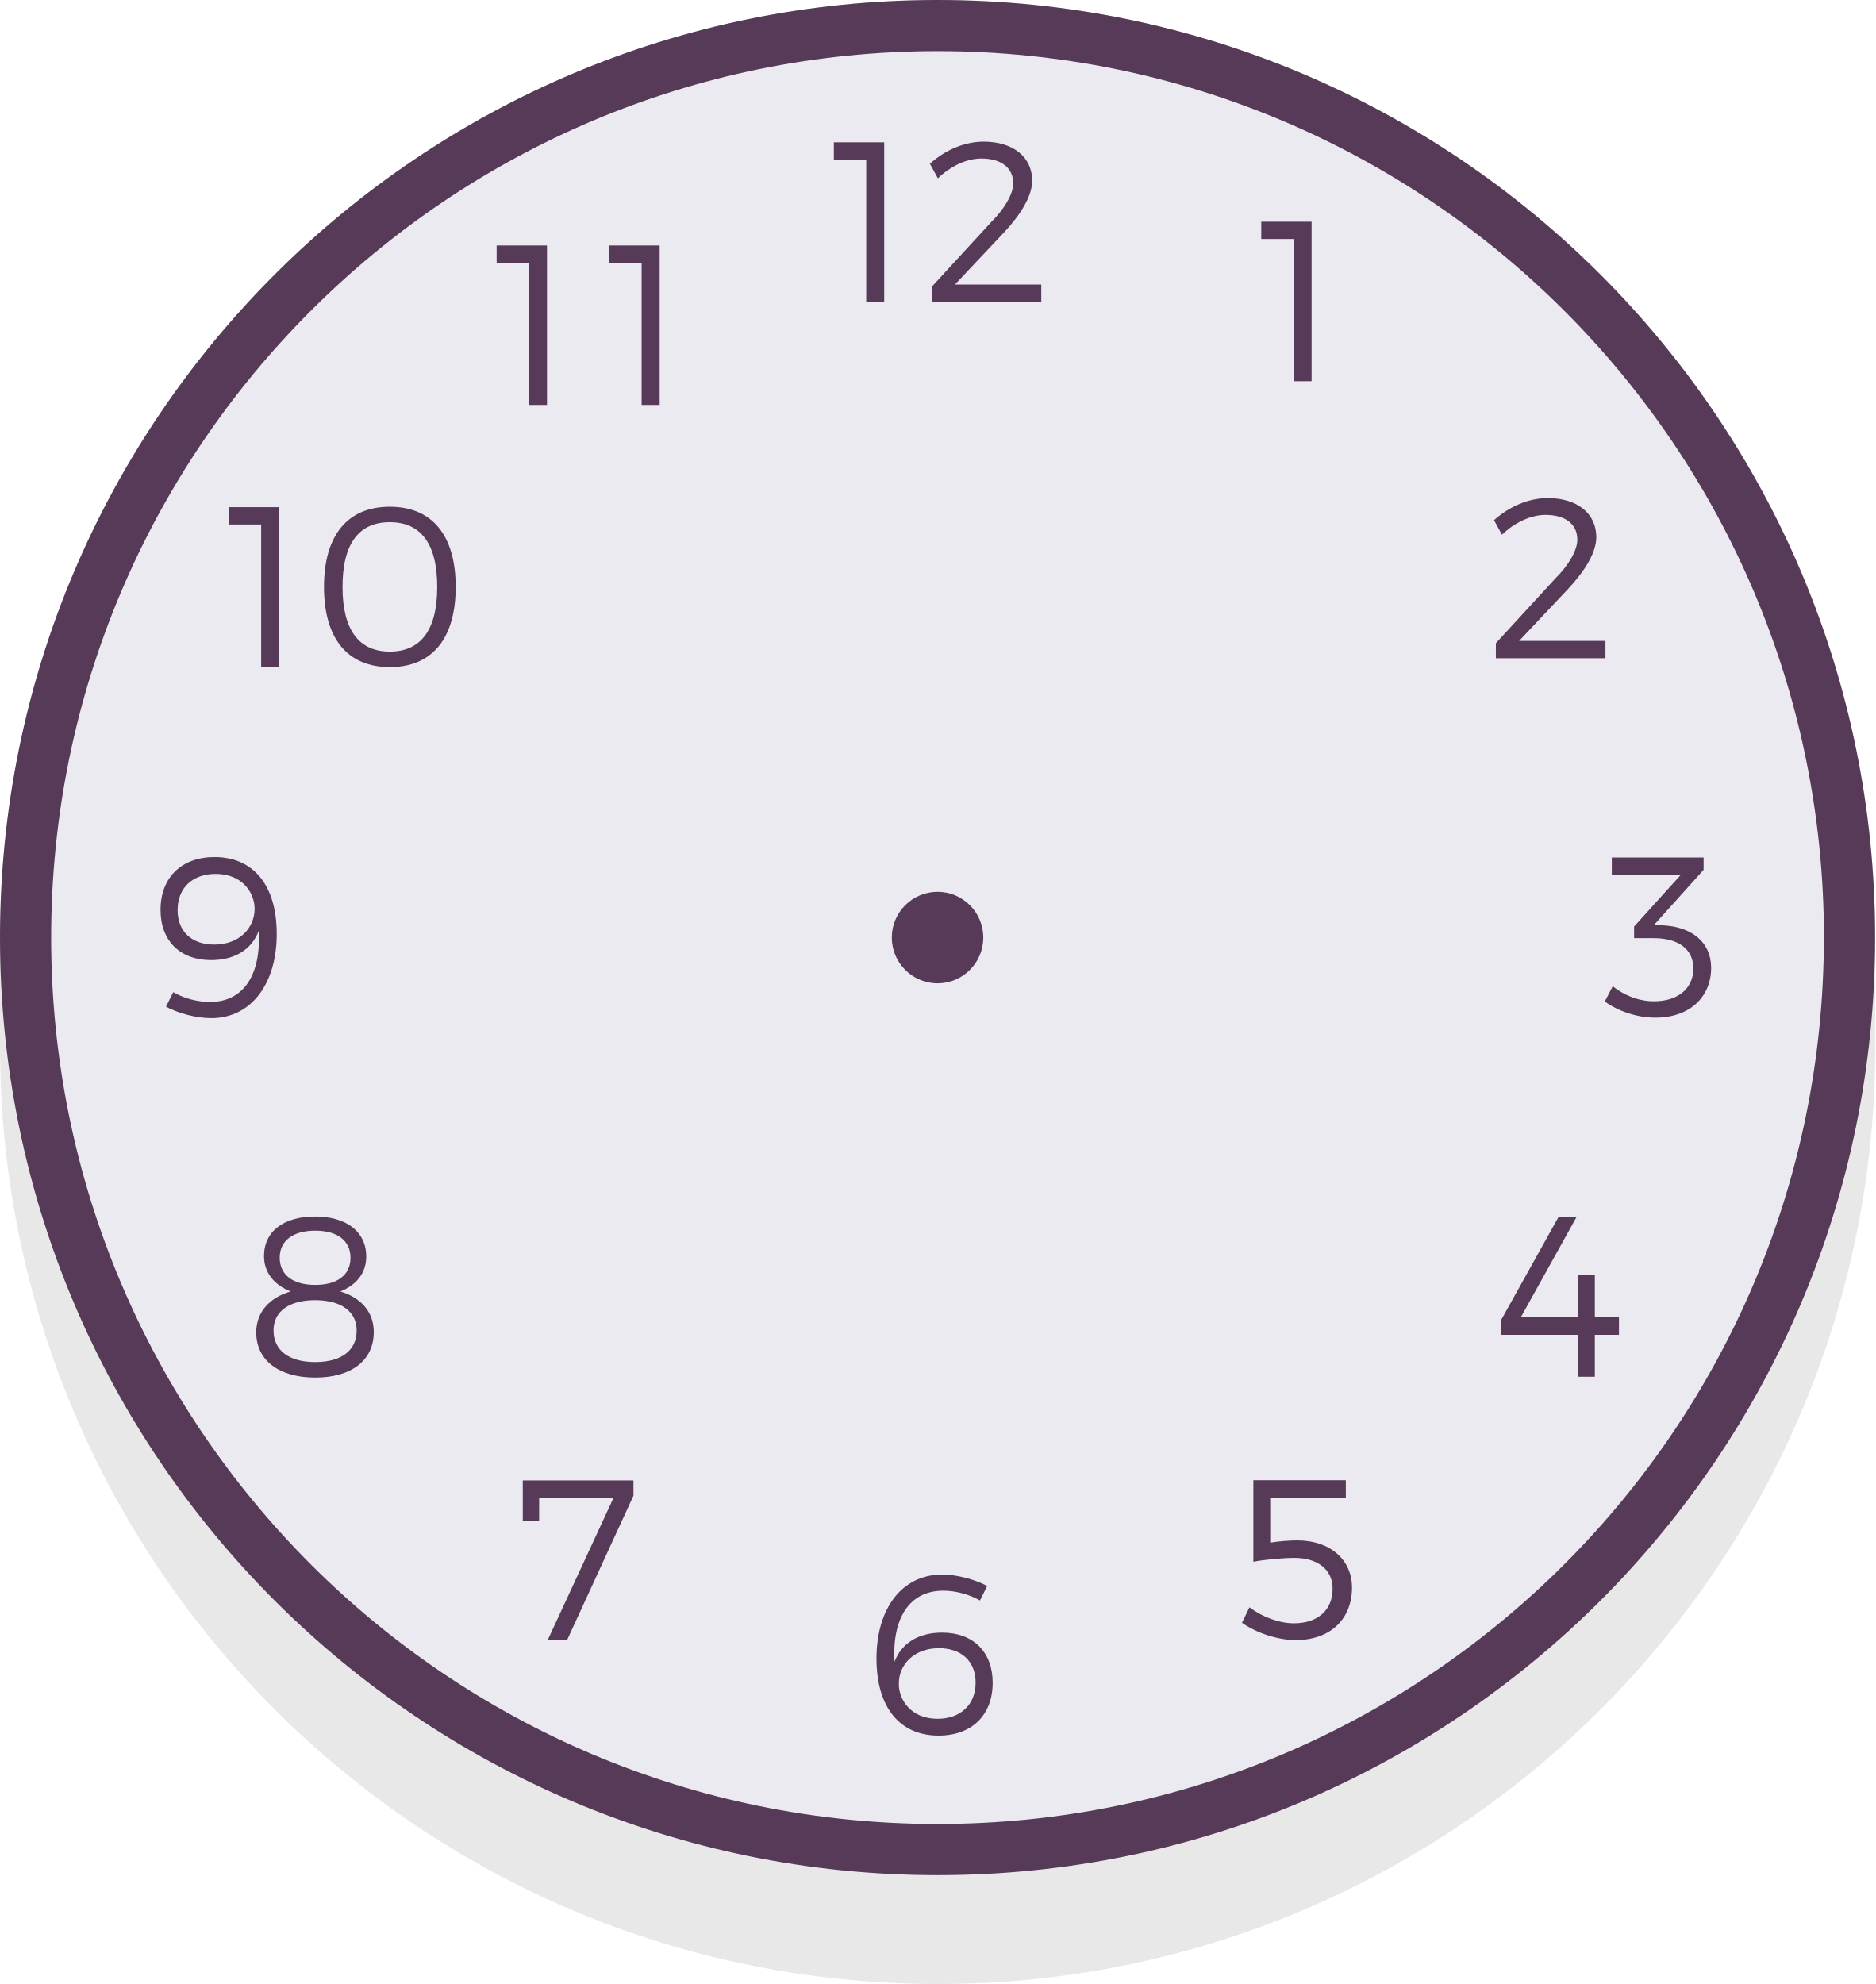
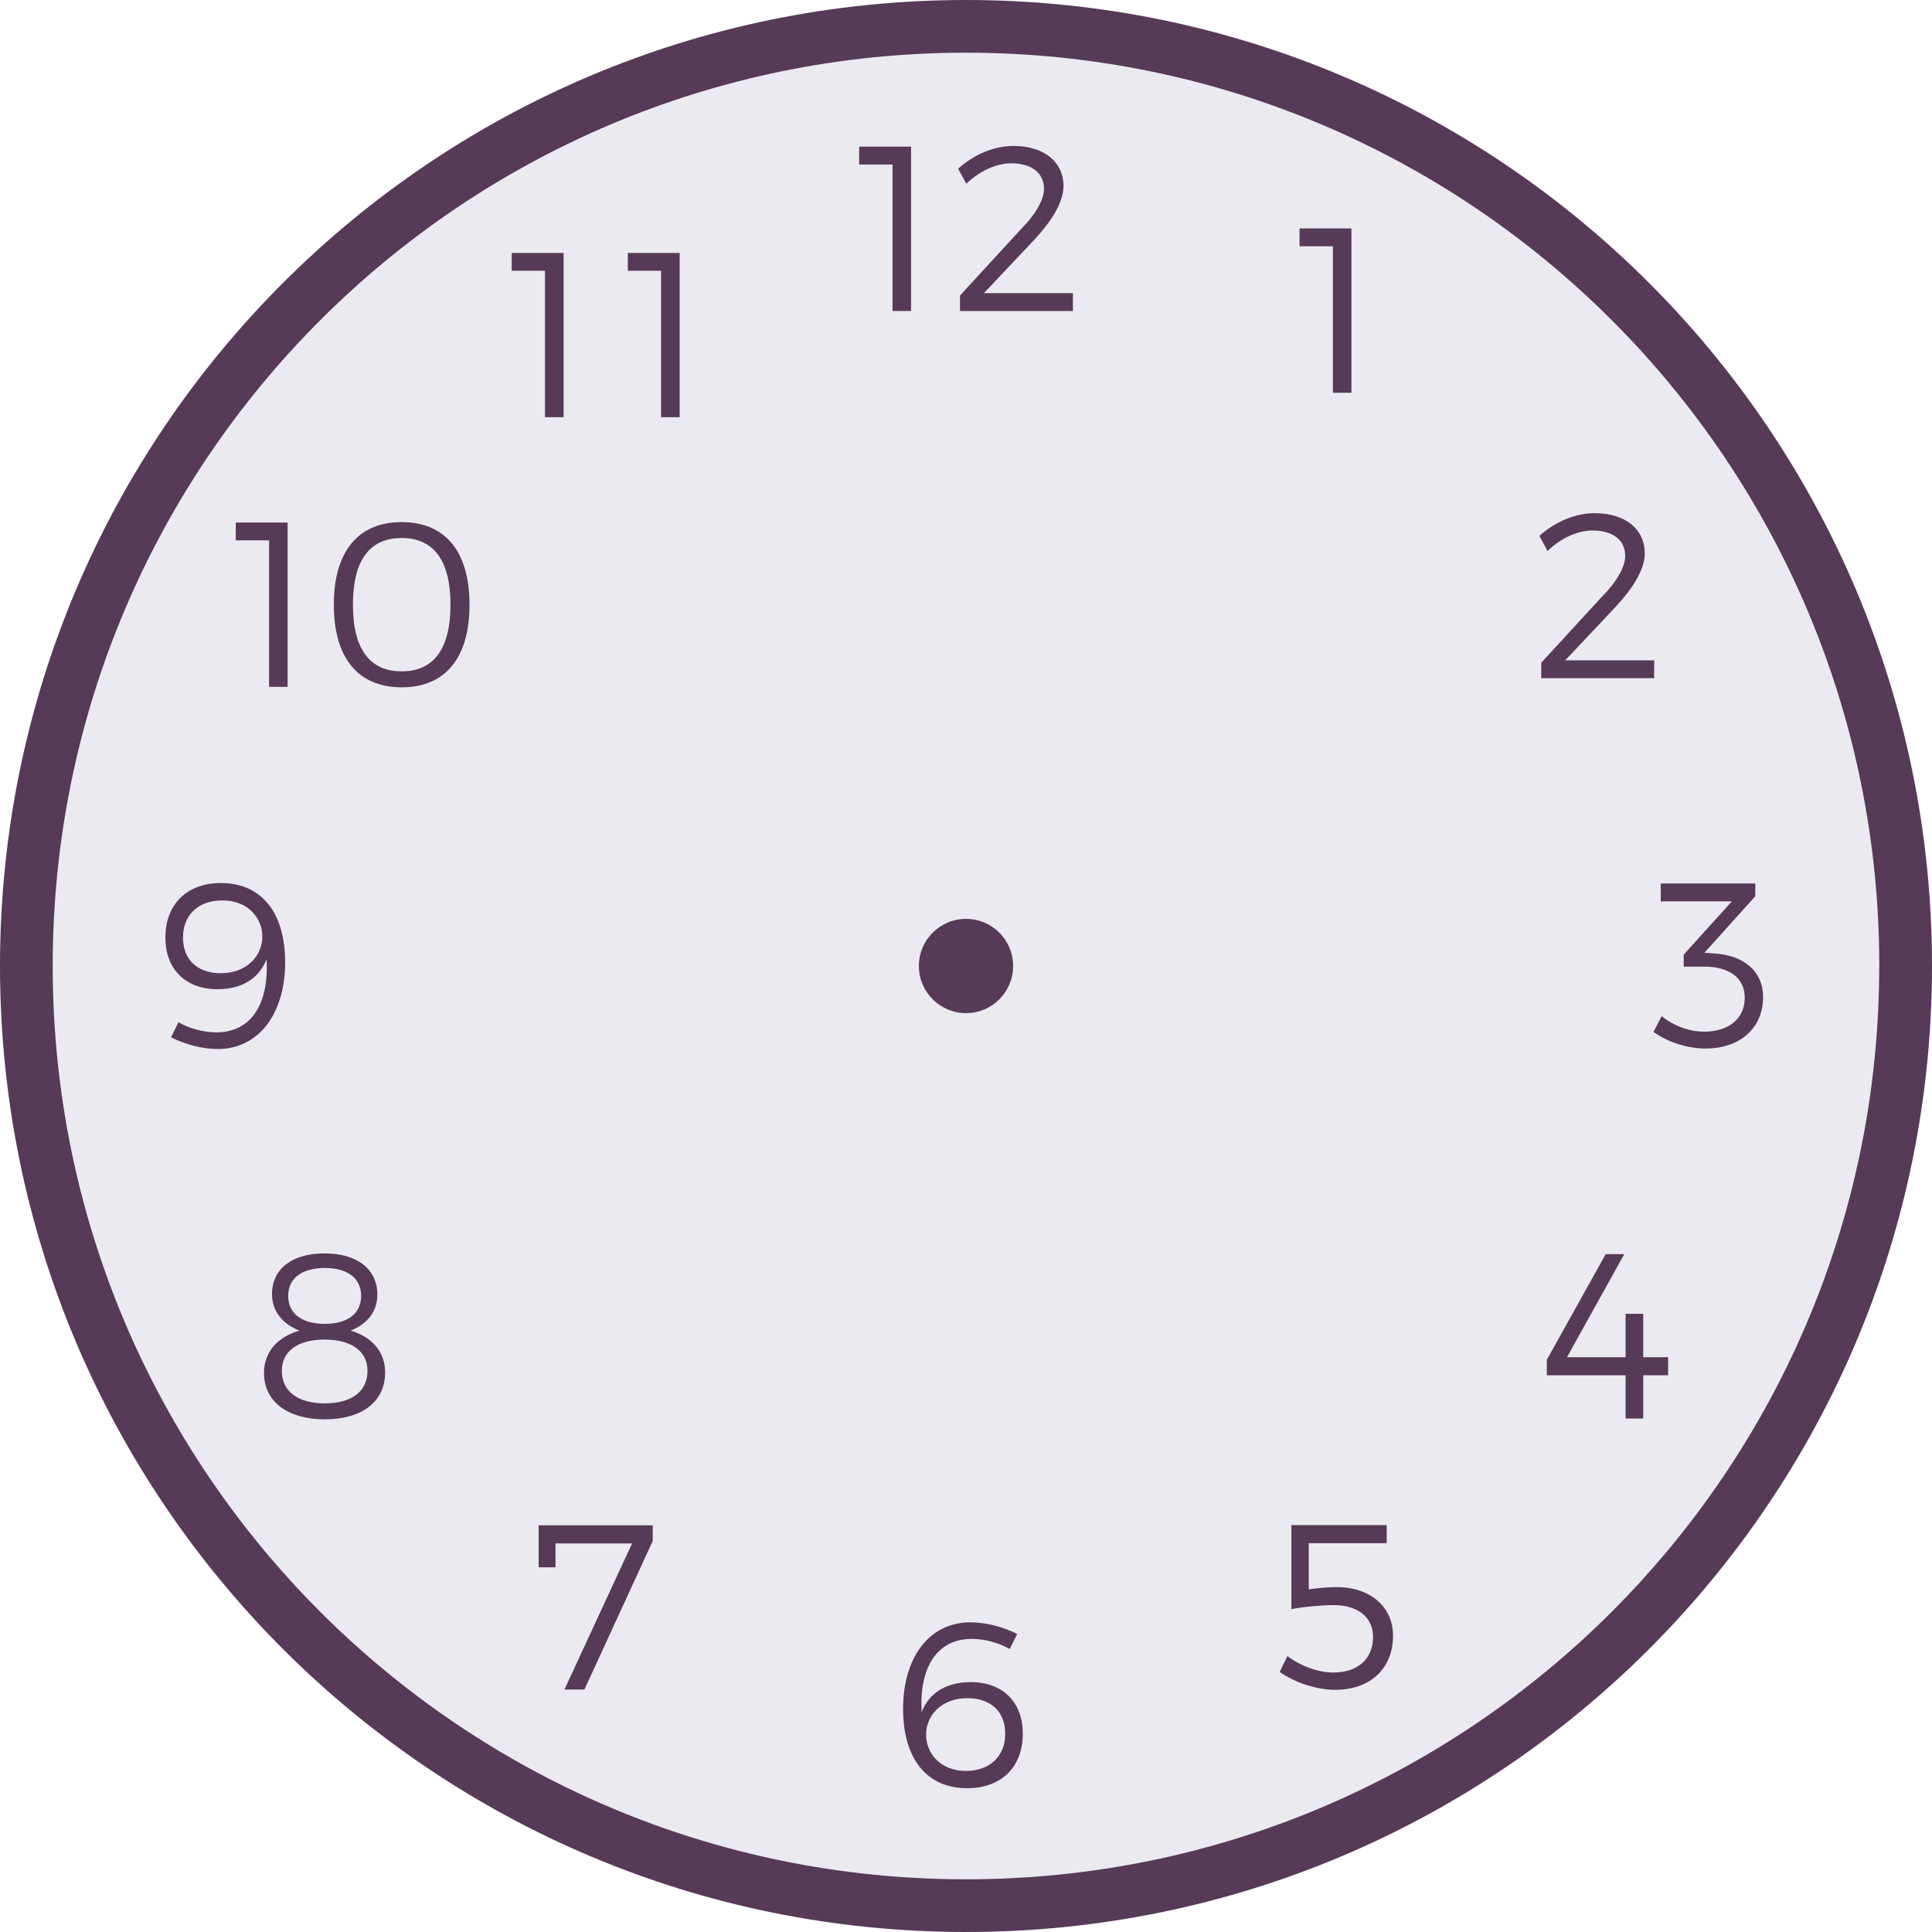
- <svg xmlns="http://www.w3.org/2000/svg" id="Layer_2" data-name="Layer 2" viewBox="0 0 303.57 321.17">
+ <svg xmlns="http://www.w3.org/2000/svg" id="Layer_2" data-name="Layer 2" viewBox="0 0 303.55 303.55">
  <defs>
    <style>
      .cls-1 {
-         fill: #666;
-         opacity: .15;
+         fill: #ebeaf0;
      }

      .cls-2 {
-         fill: #ebeaf0;
-       }
- 
-       .cls-3 {
        fill: #563a57;
      }
    </style>
  </defs>
  <g id="Layer_1-2" data-name="Layer 1">
    <g>
-       <path class="cls-1" d="M151.79,321.17C67.96,321.17,0,253.22,0,169.38v-17.59C0,67.96,67.96,0,151.79,0s151.79,67.96,151.79,151.79v17.59c0,83.84-67.96,151.79-151.79,151.79" />
-       <path class="cls-3" d="M303.55,151.77C303.55,67.95,235.6,0,151.78,0S0,67.95,0,151.77s67.96,151.78,151.78,151.78,151.77-67.95,151.77-151.78h0Z" />
-       <path class="cls-2" d="M295.27,151.77c0-79.25-64.25-143.49-143.49-143.49S8.28,72.53,8.28,151.77s64.24,143.5,143.49,143.5,143.49-64.25,143.49-143.5h0Z" />
-       <path class="cls-3" d="M159.18,151.77c0-4.08-3.31-7.4-7.4-7.4s-7.41,3.32-7.41,7.4,3.32,7.41,7.41,7.41,7.4-3.32,7.4-7.41h0Z" />
-       <polygon class="cls-3" points="209.42 61.71 209.42 38.69 204.18 38.69 204.18 35.89 212.33 35.89 212.33 61.71 209.42 61.71 209.42 61.71" />
-       <path class="cls-3" d="M258.42,86.97c0,2.47-1.85,5.45-4.57,8.37l-7.93,8.41h13.98v2.8h-17.74v-2.43l9.66-10.51c2.18-2.18,3.53-4.57,3.53-6.24,0-2.51-1.91-4.02-5.16-4.02-2.36,0-4.98,1.22-7.04,3.21l-1.29-2.36c2.51-2.24,5.64-3.57,8.7-3.57,4.76,0,7.86,2.47,7.86,6.34h0Z" />
-       <path class="cls-3" d="M269.23,149.8c4.64.23,7.78,2.73,7.78,6.86,0,4.76-3.5,8.08-9.03,8.08-2.99,0-6.05-1.07-8.19-2.61l1.29-2.48c1.84,1.51,4.28,2.44,6.67,2.44,4.02,0,6.38-2.18,6.38-5.31s-2.4-4.91-6.42-4.91h-3.17v-1.88l7.56-8.37h-11.17v-2.81h14.86v2l-7.99,8.88,1.44.11h0Z" />
-       <polygon class="cls-3" points="255.41 213.24 255.41 206.42 258.18 206.42 258.18 213.24 262.09 213.24 262.09 216.08 258.18 216.08 258.18 222.87 255.41 222.87 255.41 216.08 243.03 216.08 243.03 213.65 252.28 197.05 255.2 197.05 246.2 213.24 255.41 213.24 255.41 213.24" />
-       <path class="cls-3" d="M205.63,242.46v7.26c1.33-.22,3.17-.36,4.36-.36,5.42,0,8.88,3.2,8.88,7.63,0,5.16-3.57,8.51-9.11,8.51-2.84,0-6.27-1.11-8.7-2.8l1.21-2.51c2.15,1.62,4.87,2.59,7.2,2.59,3.87,0,6.26-2.14,6.26-5.61,0-3.06-2.39-4.98-6.19-4.98-1.7,0-4.79.26-6.64.63v-13.2h14.97v2.84h-12.25Z" />
-       <path class="cls-3" d="M145.51,272.59c-.03,2.48,1.89,5.65,6.27,5.65,3.65,0,6.16-2.22,6.16-5.86,0-3.43-2.28-5.57-5.94-5.57-4.09,0-6.53,2.73-6.49,5.78h0ZM159.82,256.73l-1.18,2.36c-1.7-.99-3.94-1.59-5.94-1.59-5.53,0-8.3,4.54-7.89,11.51,1.14-3.03,3.9-4.72,7.7-4.72,5.05,0,8.19,3.13,8.19,8.12,0,5.27-3.43,8.55-8.74,8.55-6.28,0-10.07-4.53-10.07-12.5s4.05-13.57,10.62-13.57c2.36,0,5.2.74,7.3,1.84h0Z" />
-       <polygon class="cls-3" points="91.82 265.46 88.68 265.46 99.31 242.5 87.28 242.5 87.28 246.25 84.63 246.25 84.63 239.65 102.55 239.65 102.55 242.12 91.82 265.46 91.82 265.46" />
-       <path class="cls-3" d="M45.28,203.6c0,2.77,2.13,4.4,5.75,4.4s5.71-1.63,5.71-4.4-2.14-4.38-5.71-4.38-5.75,1.61-5.75,4.38h0ZM44.28,215.37c0,3.24,2.51,5.12,6.75,5.12s6.71-1.88,6.71-5.12c0-3.06-2.51-4.9-6.74-4.9s-6.72,1.85-6.72,4.9h0ZM59.29,203.42c0,2.65-1.59,4.61-4.2,5.64,3.35,1,5.42,3.32,5.42,6.57,0,4.61-3.65,7.37-9.48,7.37s-9.55-2.77-9.55-7.3c0-3.28,2.13-5.64,5.57-6.64-2.69-1.06-4.31-3.07-4.31-5.72,0-4.02,3.2-6.41,8.26-6.41s8.29,2.44,8.29,6.49h0Z" />
-       <path class="cls-3" d="M41.22,147.11c0-2.47-1.88-5.64-6.31-5.64-3.65,0-6.16,2.17-6.16,5.87,0,3.43,2.28,5.57,5.94,5.57,4.09,0,6.53-2.73,6.53-5.79h0ZM26.87,162.97l1.18-2.36c1.69,1,3.95,1.59,5.94,1.59,5.53,0,8.3-4.54,7.89-11.5-1.14,3.02-3.9,4.72-7.7,4.72-5.05,0-8.19-3.14-8.19-8.12,0-5.28,3.43-8.56,8.74-8.56,6.27,0,10.07,4.54,10.07,12.47s-4.05,13.61-10.62,13.61c-2.36,0-5.2-.74-7.3-1.85h0Z" />
-       <polygon class="cls-3" points="42.28 107.92 42.28 84.9 37.04 84.9 37.04 82.1 45.19 82.1 45.19 107.92 42.28 107.92 42.28 107.92" />
-       <path class="cls-3" d="M55.45,95.01c0,6.97,2.65,10.47,7.66,10.47s7.67-3.5,7.67-10.47-2.65-10.48-7.67-10.48-7.66,3.47-7.66,10.48h0ZM73.77,95.01c0,8.33-3.79,12.98-10.66,12.98s-10.66-4.65-10.66-12.98,3.8-12.98,10.66-12.98,10.66,4.65,10.66,12.98h0Z" />
-       <polygon class="cls-3" points="85.63 65.55 85.63 42.54 80.4 42.54 80.4 39.74 88.55 39.74 88.55 65.55 85.63 65.55 85.63 65.55" />
-       <polygon class="cls-3" points="103.87 65.55 103.87 42.54 98.64 42.54 98.64 39.74 106.79 39.74 106.79 65.55 103.87 65.55 103.87 65.55" />
-       <polygon class="cls-3" points="140.23 48.86 140.23 25.85 134.99 25.85 134.99 23.04 143.14 23.04 143.14 48.86 140.23 48.86 140.23 48.86" />
-       <path class="cls-3" d="M167.09,29.28c0,2.46-1.85,5.45-4.57,8.37l-7.93,8.41h13.98v2.81h-17.74v-2.44l9.66-10.51c2.18-2.17,3.54-4.57,3.54-6.23,0-2.51-1.92-4.03-5.16-4.03-2.36,0-4.98,1.22-7.04,3.21l-1.29-2.36c2.5-2.26,5.65-3.58,8.7-3.58,4.75,0,7.86,2.47,7.86,6.35h0Z" />
+       <path class="cls-2" d="M303.55,151.77C303.55,67.95,235.6,0,151.78,0S0,67.95,0,151.77s67.96,151.78,151.78,151.78,151.77-67.95,151.77-151.78h0Z" />
+       <path class="cls-1" d="M295.27,151.77c0-79.25-64.25-143.49-143.49-143.49S8.28,72.53,8.28,151.77s64.24,143.5,143.49,143.5,143.49-64.25,143.49-143.5h0Z" />
+       <path class="cls-2" d="M159.18,151.77c0-4.08-3.31-7.4-7.4-7.4s-7.41,3.32-7.41,7.4,3.32,7.41,7.41,7.41,7.4-3.32,7.4-7.41h0Z" />
+       <polygon class="cls-2" points="209.42 61.71 209.42 38.69 204.18 38.69 204.18 35.89 212.33 35.89 212.33 61.71 209.42 61.71 209.42 61.71" />
+       <path class="cls-2" d="M258.42,86.97c0,2.47-1.85,5.45-4.57,8.37l-7.93,8.41h13.98v2.8h-17.74v-2.43l9.66-10.51c2.18-2.18,3.53-4.57,3.53-6.24,0-2.51-1.91-4.02-5.16-4.02-2.36,0-4.98,1.22-7.04,3.21l-1.29-2.36c2.51-2.24,5.64-3.57,8.7-3.57,4.76,0,7.86,2.47,7.86,6.34h0Z" />
+       <path class="cls-2" d="M269.23,149.8c4.64.23,7.78,2.73,7.78,6.86,0,4.76-3.5,8.08-9.03,8.08-2.99,0-6.05-1.07-8.19-2.61l1.29-2.48c1.84,1.51,4.28,2.44,6.67,2.44,4.02,0,6.38-2.18,6.38-5.31s-2.4-4.91-6.42-4.91h-3.17v-1.88l7.56-8.37h-11.17v-2.81h14.86v2l-7.99,8.88,1.44.11h0Z" />
+       <polygon class="cls-2" points="255.41 213.24 255.41 206.42 258.18 206.42 258.18 213.24 262.09 213.24 262.09 216.08 258.18 216.08 258.18 222.87 255.41 222.87 255.41 216.08 243.03 216.08 243.03 213.65 252.28 197.05 255.2 197.05 246.2 213.24 255.41 213.24 255.41 213.24" />
+       <path class="cls-2" d="M205.63,242.46v7.26c1.33-.22,3.17-.36,4.36-.36,5.42,0,8.88,3.2,8.88,7.63,0,5.16-3.57,8.51-9.11,8.51-2.84,0-6.27-1.11-8.7-2.8l1.21-2.51c2.15,1.62,4.87,2.59,7.2,2.59,3.87,0,6.26-2.14,6.26-5.61,0-3.06-2.39-4.98-6.19-4.98-1.7,0-4.79.26-6.64.63v-13.2h14.97v2.84h-12.25Z" />
+       <path class="cls-2" d="M145.51,272.59c-.03,2.48,1.89,5.65,6.27,5.65,3.65,0,6.16-2.22,6.16-5.86,0-3.43-2.28-5.57-5.94-5.57-4.09,0-6.53,2.73-6.49,5.78h0ZM159.82,256.73l-1.18,2.36c-1.7-.99-3.94-1.59-5.94-1.59-5.53,0-8.3,4.54-7.89,11.51,1.14-3.03,3.9-4.72,7.7-4.72,5.05,0,8.19,3.13,8.19,8.12,0,5.27-3.43,8.55-8.74,8.55-6.28,0-10.07-4.53-10.07-12.5s4.05-13.57,10.62-13.57c2.36,0,5.2.74,7.3,1.84h0Z" />
+       <polygon class="cls-2" points="91.82 265.46 88.68 265.46 99.31 242.5 87.28 242.5 87.28 246.25 84.63 246.25 84.63 239.65 102.55 239.65 102.55 242.12 91.82 265.46 91.82 265.46" />
+       <path class="cls-2" d="M45.28,203.6c0,2.77,2.13,4.4,5.75,4.4s5.71-1.63,5.71-4.4-2.14-4.38-5.71-4.38-5.75,1.61-5.75,4.38h0ZM44.28,215.37c0,3.24,2.51,5.12,6.75,5.12s6.71-1.88,6.71-5.12c0-3.06-2.51-4.9-6.74-4.9s-6.72,1.85-6.72,4.9h0ZM59.29,203.42c0,2.65-1.59,4.61-4.2,5.64,3.35,1,5.42,3.32,5.42,6.57,0,4.61-3.65,7.37-9.48,7.37s-9.55-2.77-9.55-7.3c0-3.28,2.13-5.64,5.57-6.64-2.69-1.06-4.31-3.07-4.31-5.72,0-4.02,3.2-6.41,8.26-6.41s8.29,2.44,8.29,6.49h0Z" />
+       <path class="cls-2" d="M41.22,147.11c0-2.47-1.88-5.64-6.31-5.64-3.65,0-6.16,2.17-6.16,5.87,0,3.43,2.28,5.57,5.94,5.57,4.09,0,6.53-2.73,6.53-5.79h0ZM26.87,162.97l1.18-2.36c1.69,1,3.95,1.59,5.94,1.59,5.53,0,8.3-4.54,7.89-11.5-1.14,3.02-3.9,4.72-7.7,4.72-5.05,0-8.19-3.14-8.19-8.12,0-5.28,3.43-8.56,8.74-8.56,6.27,0,10.07,4.54,10.07,12.47s-4.05,13.61-10.62,13.61c-2.36,0-5.2-.74-7.3-1.85h0Z" />
+       <polygon class="cls-2" points="42.28 107.92 42.28 84.9 37.04 84.9 37.04 82.1 45.19 82.1 45.19 107.92 42.28 107.92 42.28 107.92" />
+       <path class="cls-2" d="M55.45,95.01c0,6.97,2.65,10.47,7.66,10.47s7.67-3.5,7.67-10.47-2.65-10.48-7.67-10.48-7.66,3.47-7.66,10.48h0ZM73.77,95.01c0,8.33-3.79,12.98-10.66,12.98s-10.66-4.65-10.66-12.98,3.8-12.98,10.66-12.98,10.66,4.65,10.66,12.98h0Z" />
+       <polygon class="cls-2" points="85.63 65.55 85.63 42.54 80.4 42.54 80.4 39.74 88.55 39.74 88.55 65.55 85.63 65.55 85.63 65.55" />
+       <polygon class="cls-2" points="103.87 65.55 103.87 42.54 98.64 42.54 98.64 39.74 106.79 39.74 106.79 65.55 103.87 65.55 103.87 65.55" />
+       <polygon class="cls-2" points="140.23 48.86 140.23 25.85 134.99 25.85 134.99 23.04 143.14 23.04 143.14 48.86 140.23 48.86 140.23 48.86" />
+       <path class="cls-2" d="M167.09,29.28c0,2.46-1.85,5.45-4.57,8.37l-7.93,8.41h13.98v2.81h-17.74v-2.44l9.66-10.51c2.18-2.17,3.54-4.57,3.54-6.23,0-2.51-1.92-4.03-5.16-4.03-2.36,0-4.98,1.22-7.04,3.21l-1.29-2.36c2.5-2.26,5.65-3.58,8.7-3.58,4.75,0,7.86,2.47,7.86,6.35h0Z" />
    </g>
  </g>
</svg>
